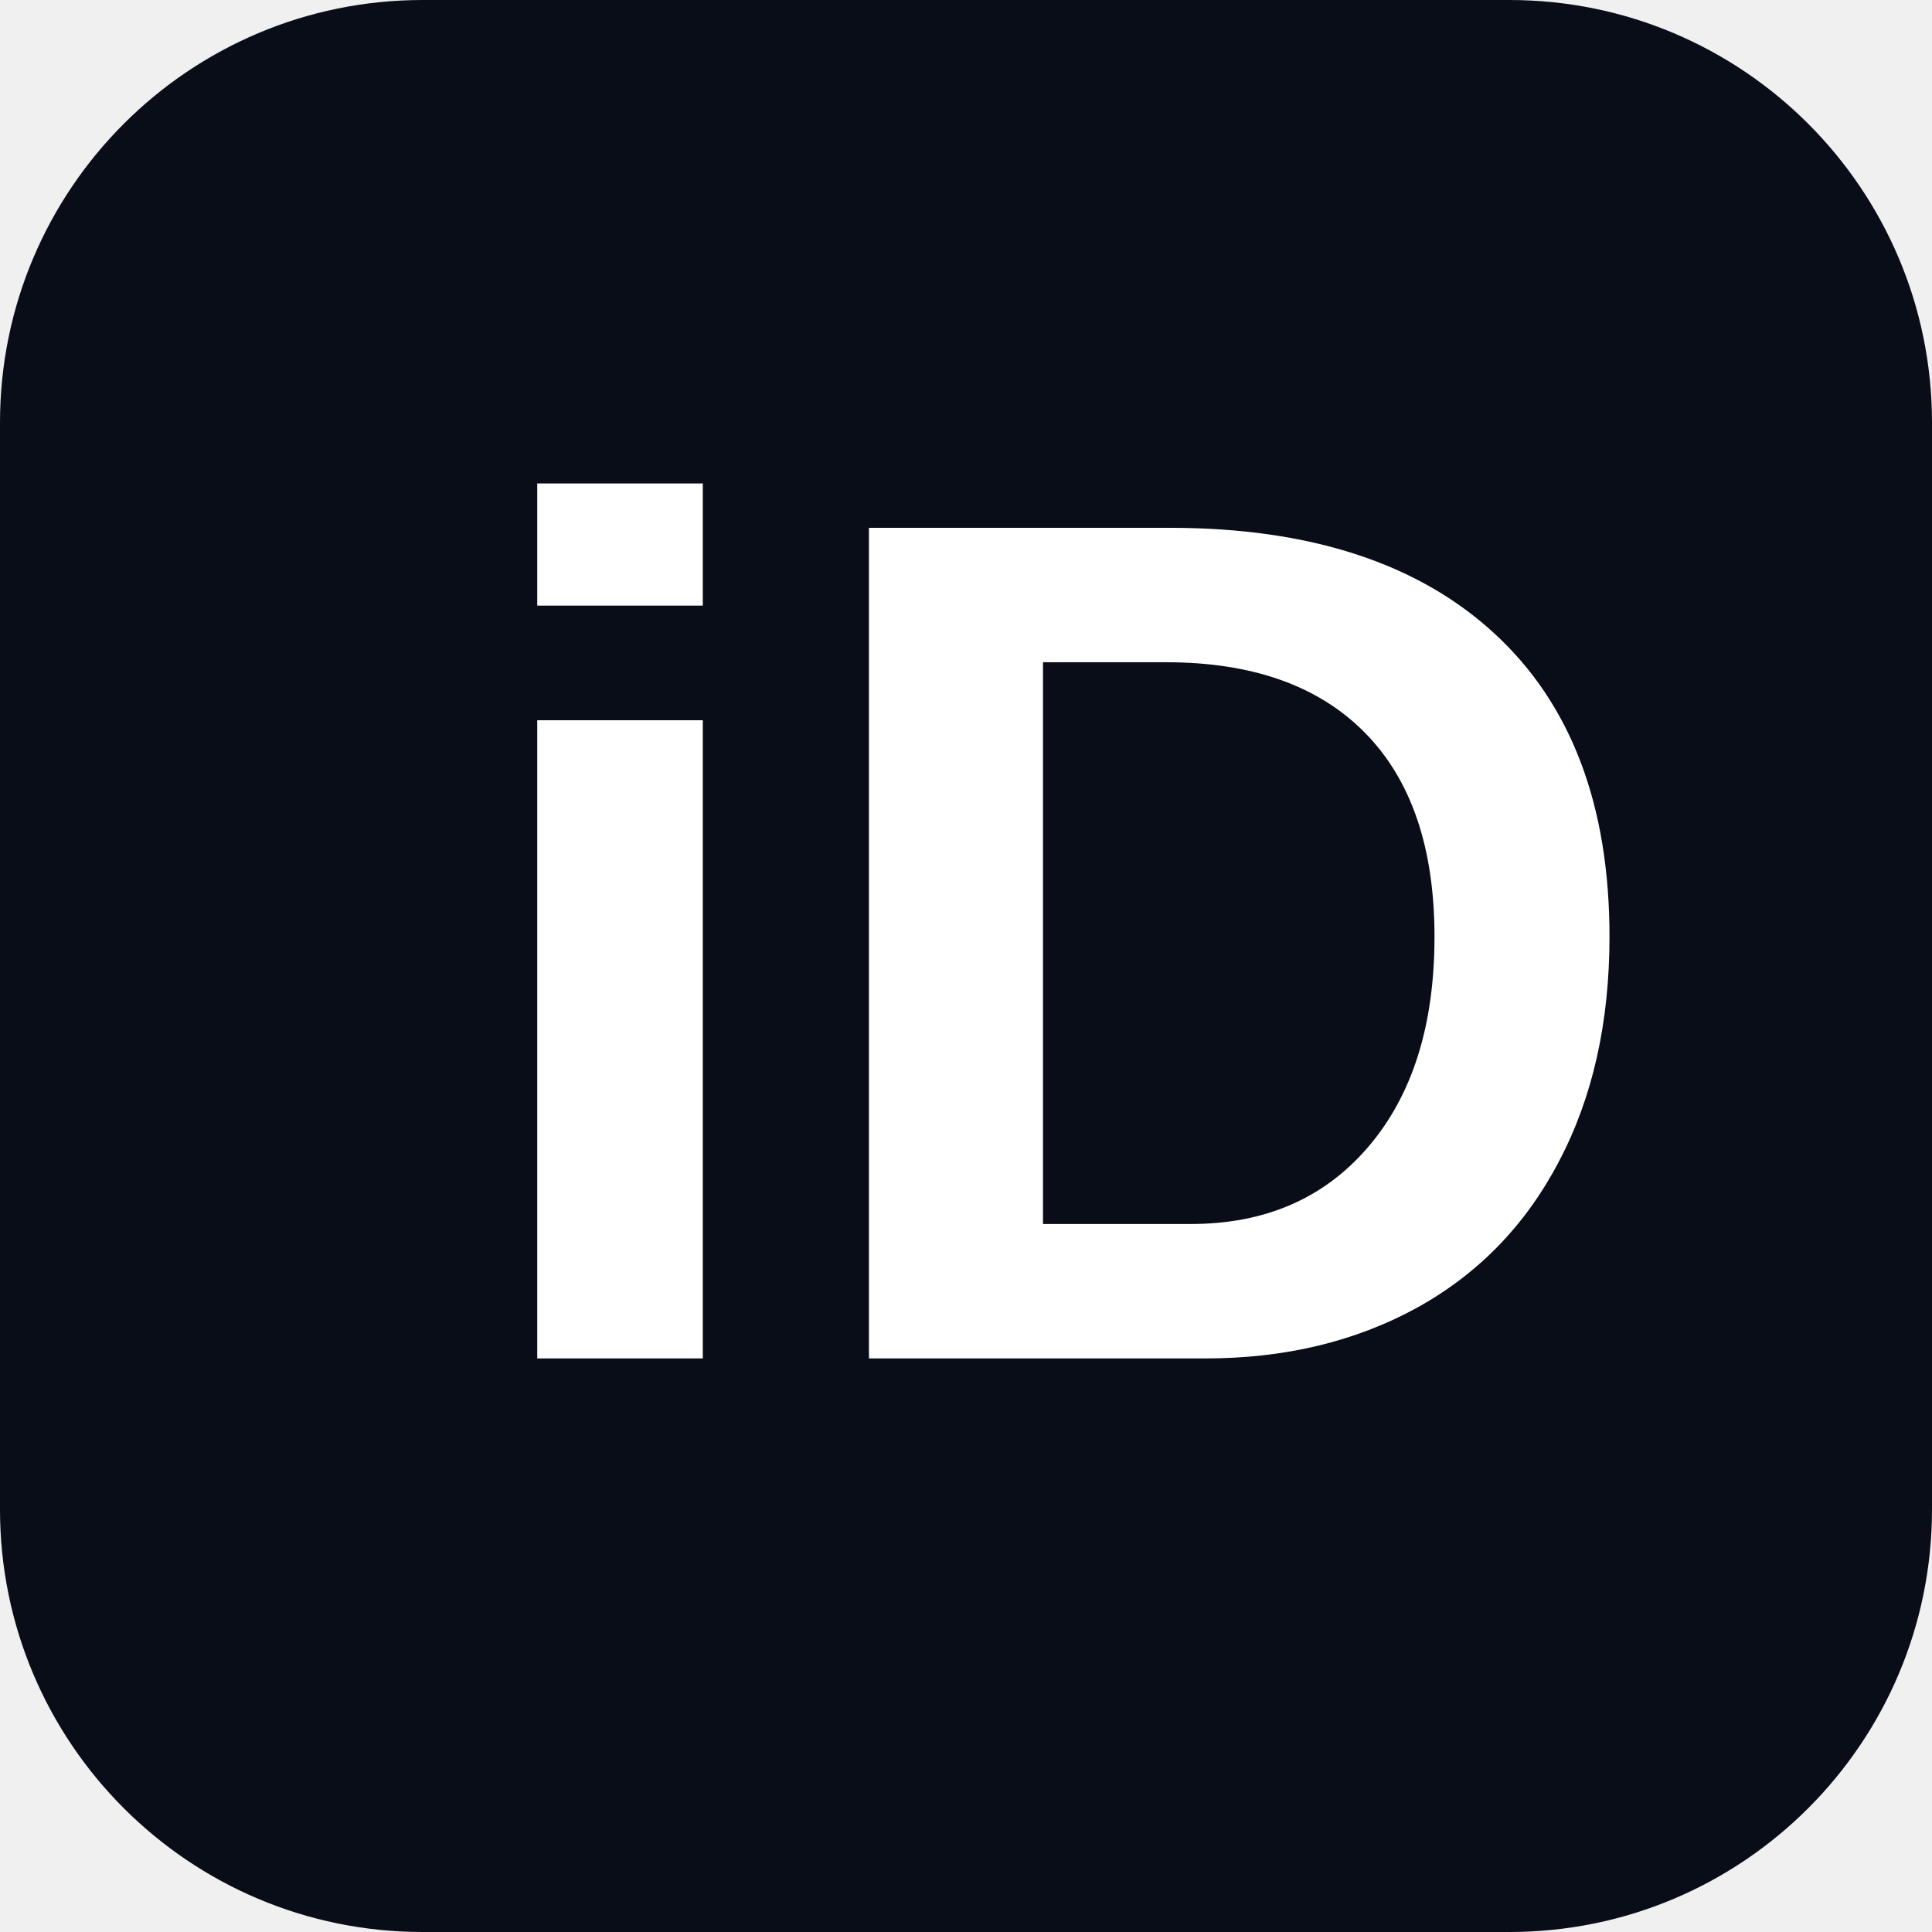
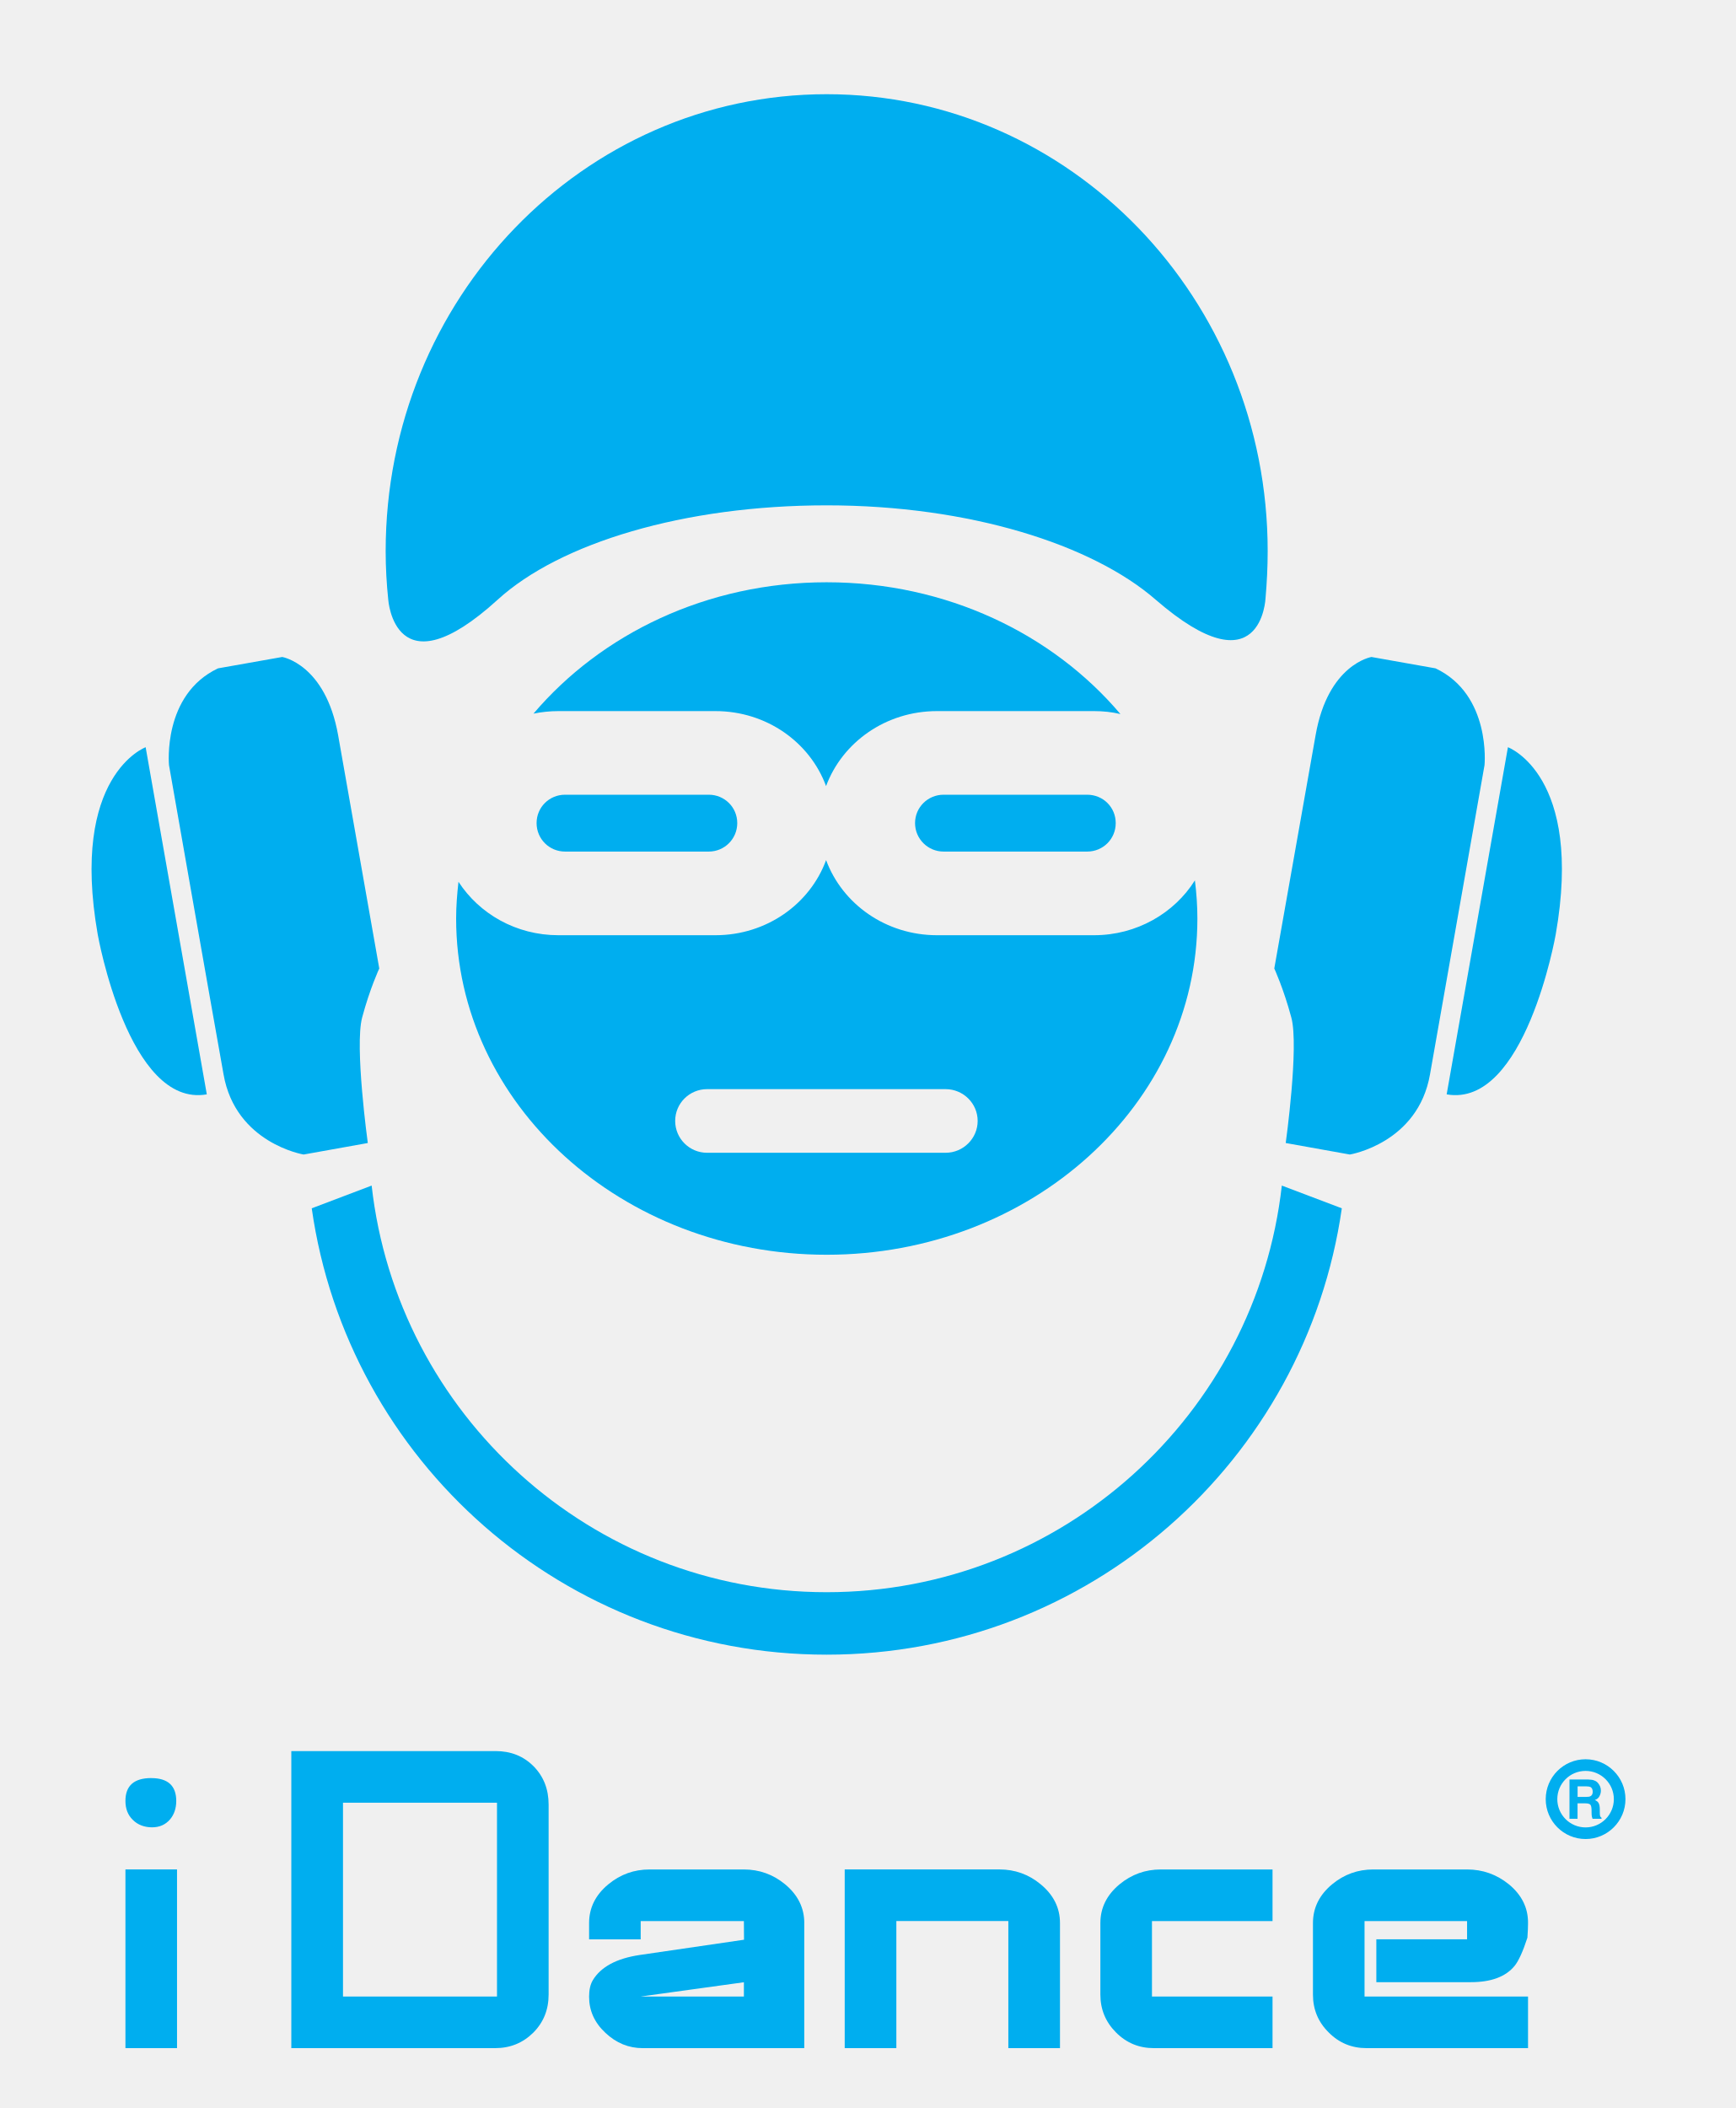
- <svg xmlns="http://www.w3.org/2000/svg" viewBox="0 0 64 64">
-   <rect width="64" height="64" rx="14" fill="#080d18" />
-   <text x="15" y="45" fill="white" font-family="Arial" font-weight="bold" font-size="40">iD</text>
+ <svg xmlns="http://www.w3.org/2000/svg" id="Layer_1" data-name="Layer 1" viewBox="0 0 585.78 711.32">
+   <defs>
+     <style>
+       .cls-1 {
+         fill: #00aeef;
+       }
+     </style>
+   </defs>
+   <g>
+     <path class="cls-1" d="M452.82,407.73c-12.2,85.13-85.34,150.62-173.85,150.62s-161.66-65.41-173.77-150.62l20.22-7.67c8.65,77.19,74.12,137.21,153.55,137.21s144.94-60.02,153.6-137.21l20.25,7.67Z" />
+     <path class="cls-1" d="M488.2,369.28l20.68-117.14s25.6,9.45,16.11,63.24c0,0-10.3,58.56-36.79,53.9" />
+     <path class="cls-1" d="M433.9,385.7l21.63,3.88s23-3.77,27.05-27.05c4.13-23.27,18.4-104.36,18.4-104.36,0,0,2.3-23.73-16.53-32.64l-21.63-3.84s-14.66,2.4-18.85,26.41l-13.94,78.7s3.12,6.75,5.75,16.55c2.65,9.73-1.89,42.34-1.89,42.34" />
+     <path class="cls-1" d="M69.79,369.28l-20.64-117.14s-25.62,9.45-16.16,63.24c0,0,10.36,58.56,36.8,53.9" />
+     <path class="cls-1" d="M124.12,385.7l-21.65,3.88s-22.96-3.77-27.03-27.05c-4.18-23.27-18.41-104.36-18.41-104.36,0,0-2.29-23.73,16.54-32.64l21.67-3.84s14.59,2.4,18.87,26.41l13.88,78.7s-3.16,6.75-5.78,16.55c-2.59,9.73,1.91,42.34,1.91,42.34" />
+     <path class="cls-1" d="M389.97,202.33c-21.39-18.59-62.83-31.81-111-31.81s-90.01,12.71-110.99,31.81c-34.84,31.73-36.96,0-36.96,0-.56-5.34-.87-10.81-.87-16.36,0-85.17,66.69-154.18,148.82-154.18s148.83,69.02,148.83,154.18c0,5.4-.27,10.62-.72,15.82,0,0-1.24,31.64-37.11.54" />
+     <path class="cls-1" d="M188.48,239.95h52.93c17.3,0,31.93,10.55,37.36,25.31,5.47-14.76,20.14-25.31,37.44-25.31h52.96c3.07,0,6,.31,8.94,1-22.86-27.02-58.7-44.47-99.15-44.47s-76.08,17.45-98.93,44.33c2.7-.55,5.52-.86,8.44-.86" />
+     <path class="cls-1" d="M318.41,268.17c-5.29,0-9.61,4.26-9.61,9.57s4.32,9.61,9.61,9.61h48.49c5.33,0,9.62-4.24,9.62-9.61s-4.29-9.57-9.62-9.57h-48.49Z" />
+     <path class="cls-1" d="M369.18,315.58h-52.96c-17.3,0-31.98-10.57-37.44-25.35-5.42,14.78-20.06,25.35-37.36,25.35h-52.97c-14.3,0-26.72-7.24-33.73-18.03-.46,4.11-.79,8.21-.79,12.41,0,62.62,56.01,113.44,125.05,113.44s125.1-50.82,125.1-113.44c0-4.36-.31-8.67-.84-12.89-6.92,11.06-19.64,18.51-34.04,18.51M319.11,388.99h-80.5c-5.93,0-10.76-4.8-10.76-10.75s4.84-10.72,10.76-10.72h80.5c5.98,0,10.82,4.83,10.82,10.72s-4.84,10.75-10.82,10.75" />
+     <path class="cls-1" d="M190.68,268.17c-5.35,0-9.6,4.26-9.6,9.57s4.25,9.61,9.6,9.61h48.54c5.23,0,9.58-4.24,9.58-9.61s-4.35-9.57-9.58-9.57h-48.54Z" />
+     <path class="cls-1" d="M51.04,600c5.61,0,8.44,2.58,8.44,7.71,0,2.53-.73,4.61-2.12,6.25-1.53,1.76-3.53,2.65-6.04,2.65s-4.81-.81-6.48-2.5c-1.7-1.63-2.51-3.78-2.51-6.41,0-5.14,2.91-7.71,8.71-7.71M59.74,691.12h-17.41v-60.3h17.41v60.3Z" />
+     <path class="cls-1" d="M98.31,691.12v-100.24h68.93c5.16,0,9.44,1.71,12.86,5.16,3.36,3.43,5.04,7.72,5.04,12.9v64.12c0,5.09-1.72,9.38-5.2,12.86-3.51,3.45-7.76,5.2-12.84,5.2h-68.79ZM115.75,673.7h51.97v-65.4h-51.97v65.4Z" />
+     <path class="cls-1" d="M285.05,630.82h52.23c5.21,0,9.87,1.66,13.9,5,4.35,3.59,6.53,7.96,6.53,13.07v42.22h-17.43v-42.88h-37.79v42.88h-17.43v-60.3Z" />
+     <path class="cls-1" d="M429.44,691.12h-40.05c-4.98,0-9.25-1.75-12.78-5.3-3.51-3.52-5.27-7.78-5.27-12.77v-24.15c0-5.11,2.16-9.49,6.48-13.07,4.06-3.34,8.69-5,13.91-5h37.71v17.42h-40.69v25.46h40.69v17.42Z" />
+     <path class="cls-1" d="M495.09,654.41v-6.17h-34.6v25.46h55.17v17.42h-54.51c-4.99,0-9.25-1.75-12.76-5.3-3.57-3.52-5.31-7.78-5.31-12.77v-24.15c0-5.11,2.16-9.49,6.47-13.07,4.04-3.34,8.65-5,13.86-5h31.69c5.25,0,9.94,1.66,14.09,5,4.35,3.59,6.51,7.96,6.47,13.07,0,1.27-.06,2.92-.21,4.95-1.54,4.75-3.02,7.93-4.33,9.52-3.01,3.67-7.94,5.49-14.75,5.49h-31.9v-14.46h30.63Z" />
+     <path class="cls-1" d="M271.41,648.9v42.22h-54.54c-4.7,0-8.91-1.71-12.57-5.17-3.71-3.46-5.5-7.52-5.5-12.16,0-2.31.4-4.16,1.25-5.58,2.72-4.52,8.01-7.35,15.81-8.52l35.22-5.15-.04-6.3h-34.83v6.17h-17.41v-5.5c0-5.12,2.16-9.5,6.5-13.08,4.04-3.34,8.67-5,13.91-5h31.79c5.24,0,9.88,1.66,13.94,5,4.32,3.59,6.48,7.96,6.48,13.07M251.04,673.7v-4.81l-34.83,4.81h34.83Z" />
+   </g>
+   <path class="cls-1" d="M532.39,602.79v3.55h2.98c.58,0,1.05-.07,1.31-.21.52-.24.81-.75.81-1.5,0-.8-.26-1.34-.75-1.62-.31-.14-.75-.22-1.3-.22h-3.05ZM538.11,600.84c.49.18.91.49,1.23.91.29.35.5.71.66,1.11.17.4.25.87.25,1.39,0,.64-.18,1.26-.48,1.85-.31.62-.85,1.05-1.57,1.3.62.24,1.05.58,1.29,1.05.25.45.39,1.14.39,2.06v.88c0,.62.02,1.03.07,1.24.07.35.24.6.51.75v.34h-3.03c-.1-.3-.18-.53-.22-.71-.08-.36-.1-.76-.1-1.14l-.02-1.23c-.02-.86-.16-1.41-.44-1.71-.28-.26-.82-.41-1.57-.41h-2.71v5.2h-2.72v-13.25h6.33c.92.03,1.6.13,2.11.36" />
+   <path class="cls-1" d="M535.08,620.56c-7.43,0-13.45-6.04-13.45-13.46s6.02-13.46,13.45-13.46,13.46,6.05,13.46,13.46-6.03,13.46-13.46,13.46ZM535.08,597.57c-5.27,0-9.54,4.27-9.54,9.53s4.27,9.54,9.54,9.54,9.54-4.28,9.54-9.54-4.29-9.53-9.54-9.53Z" />
</svg>
